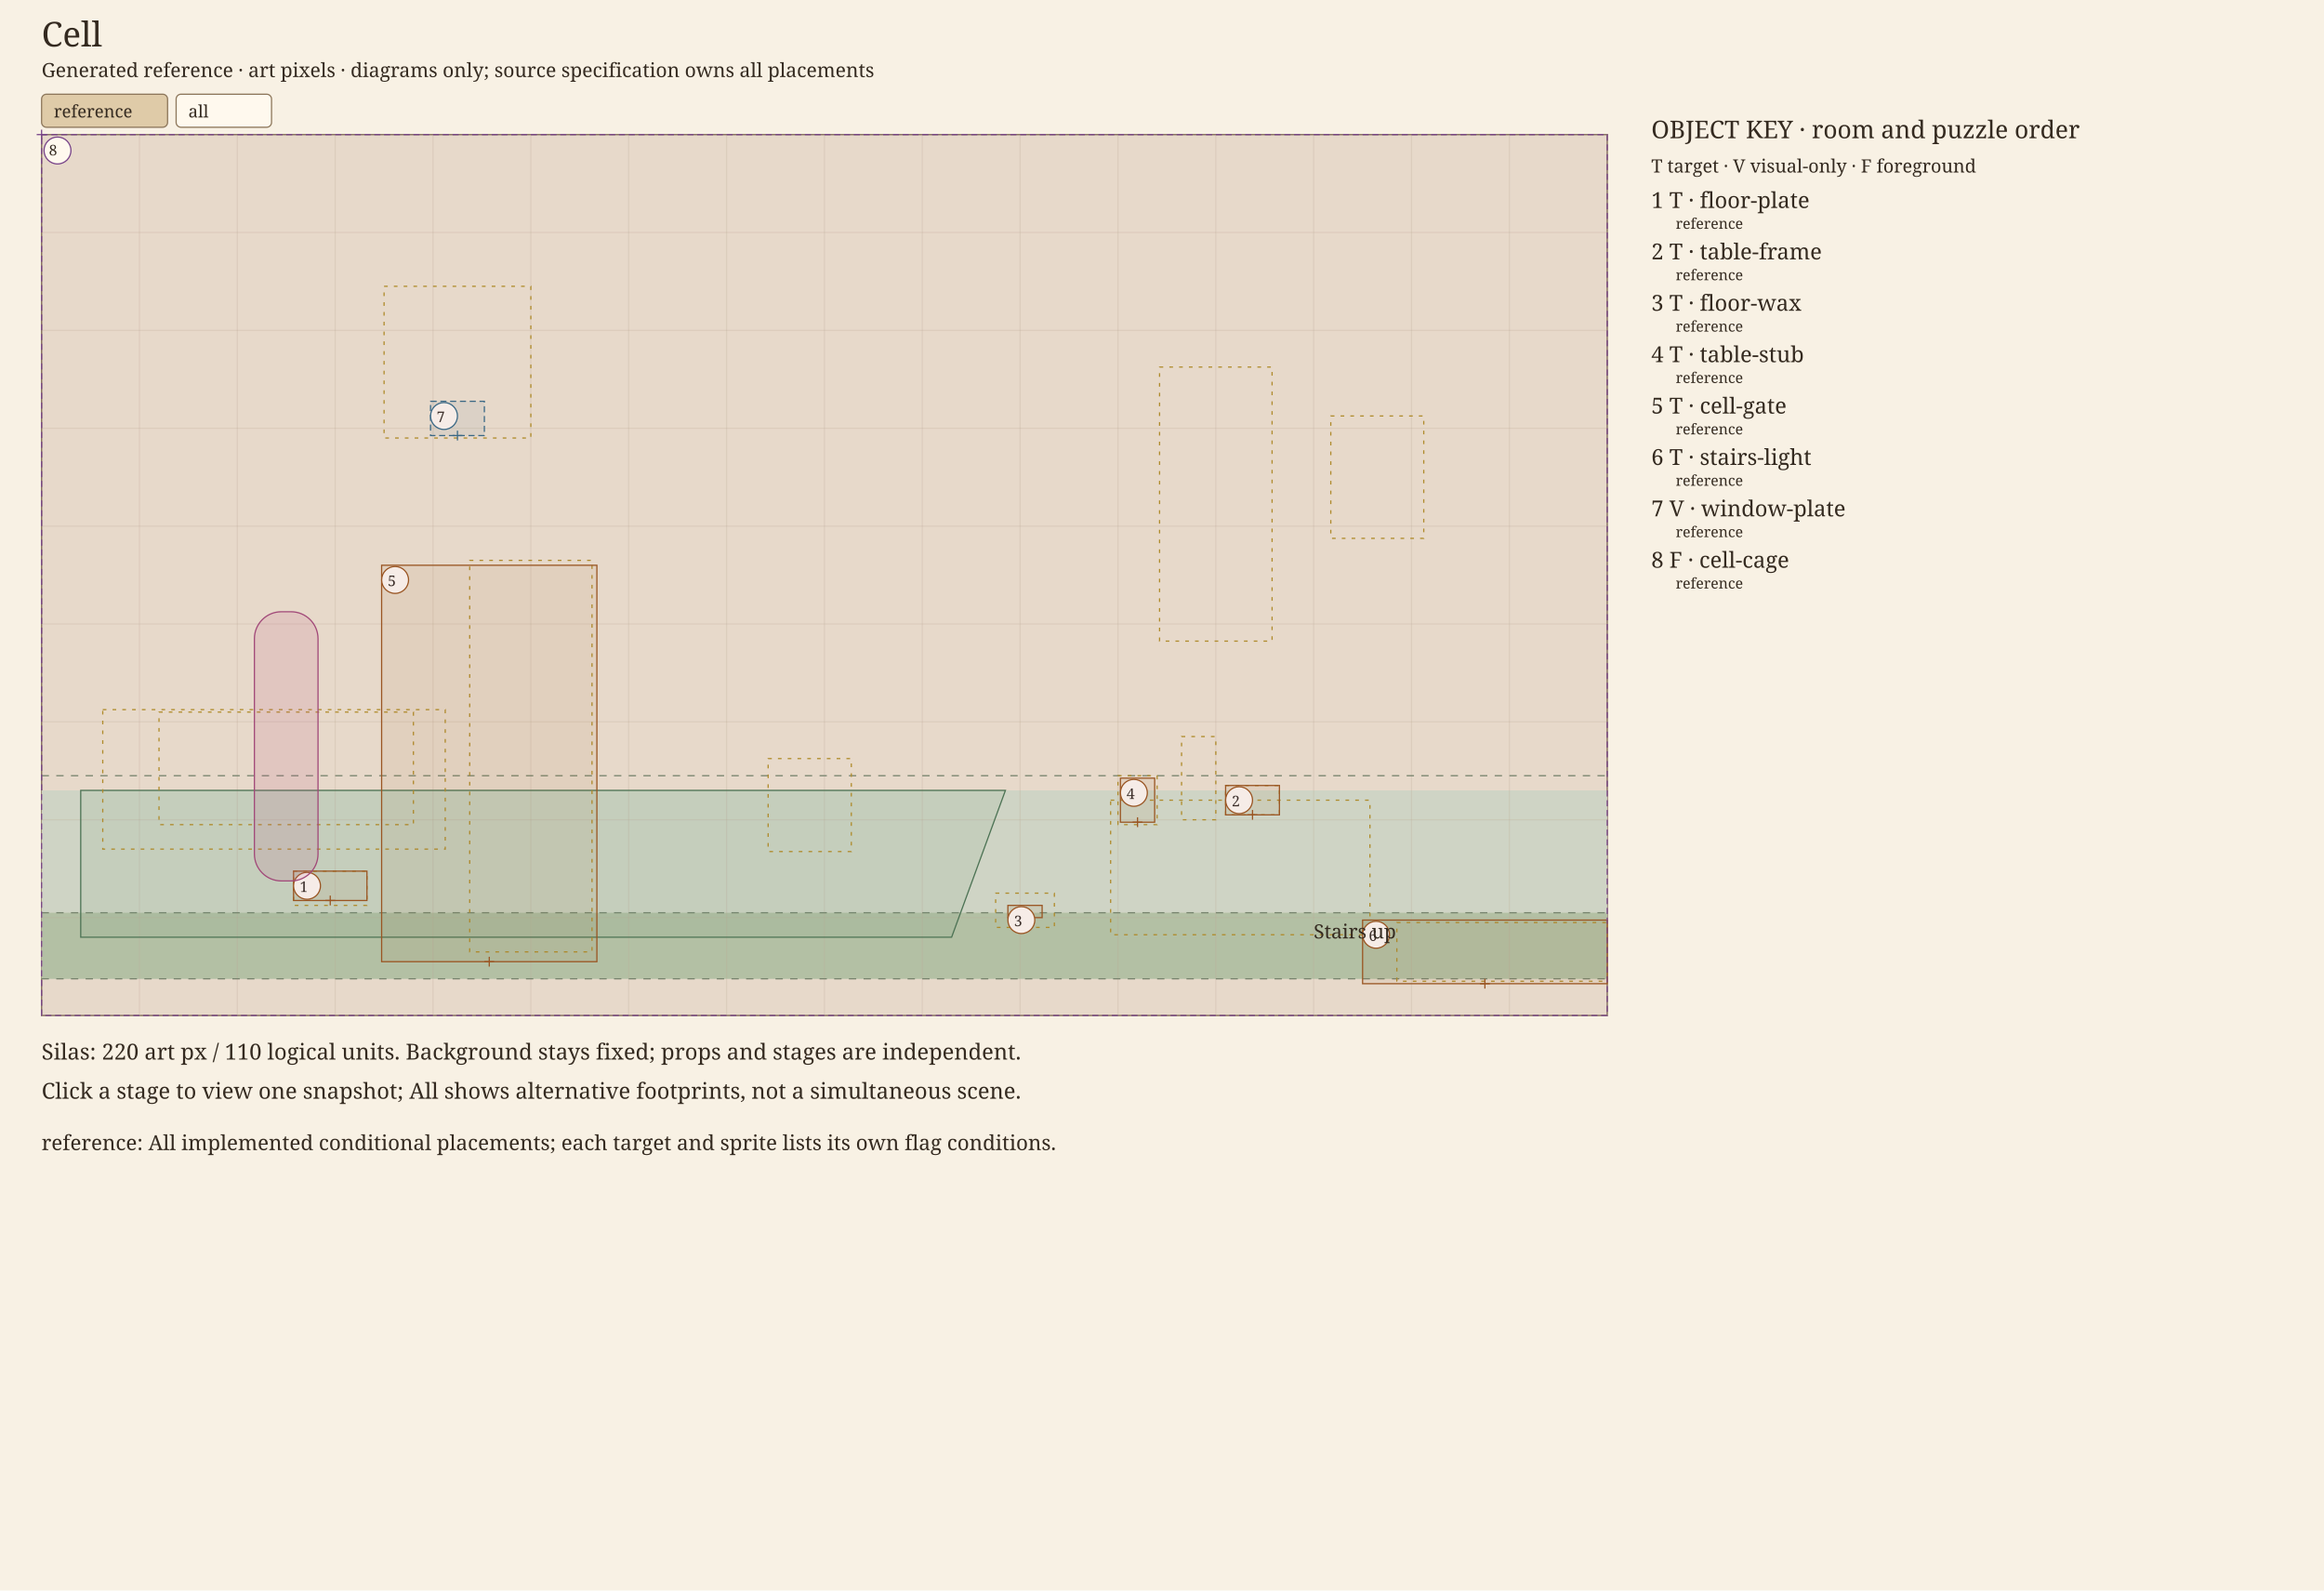
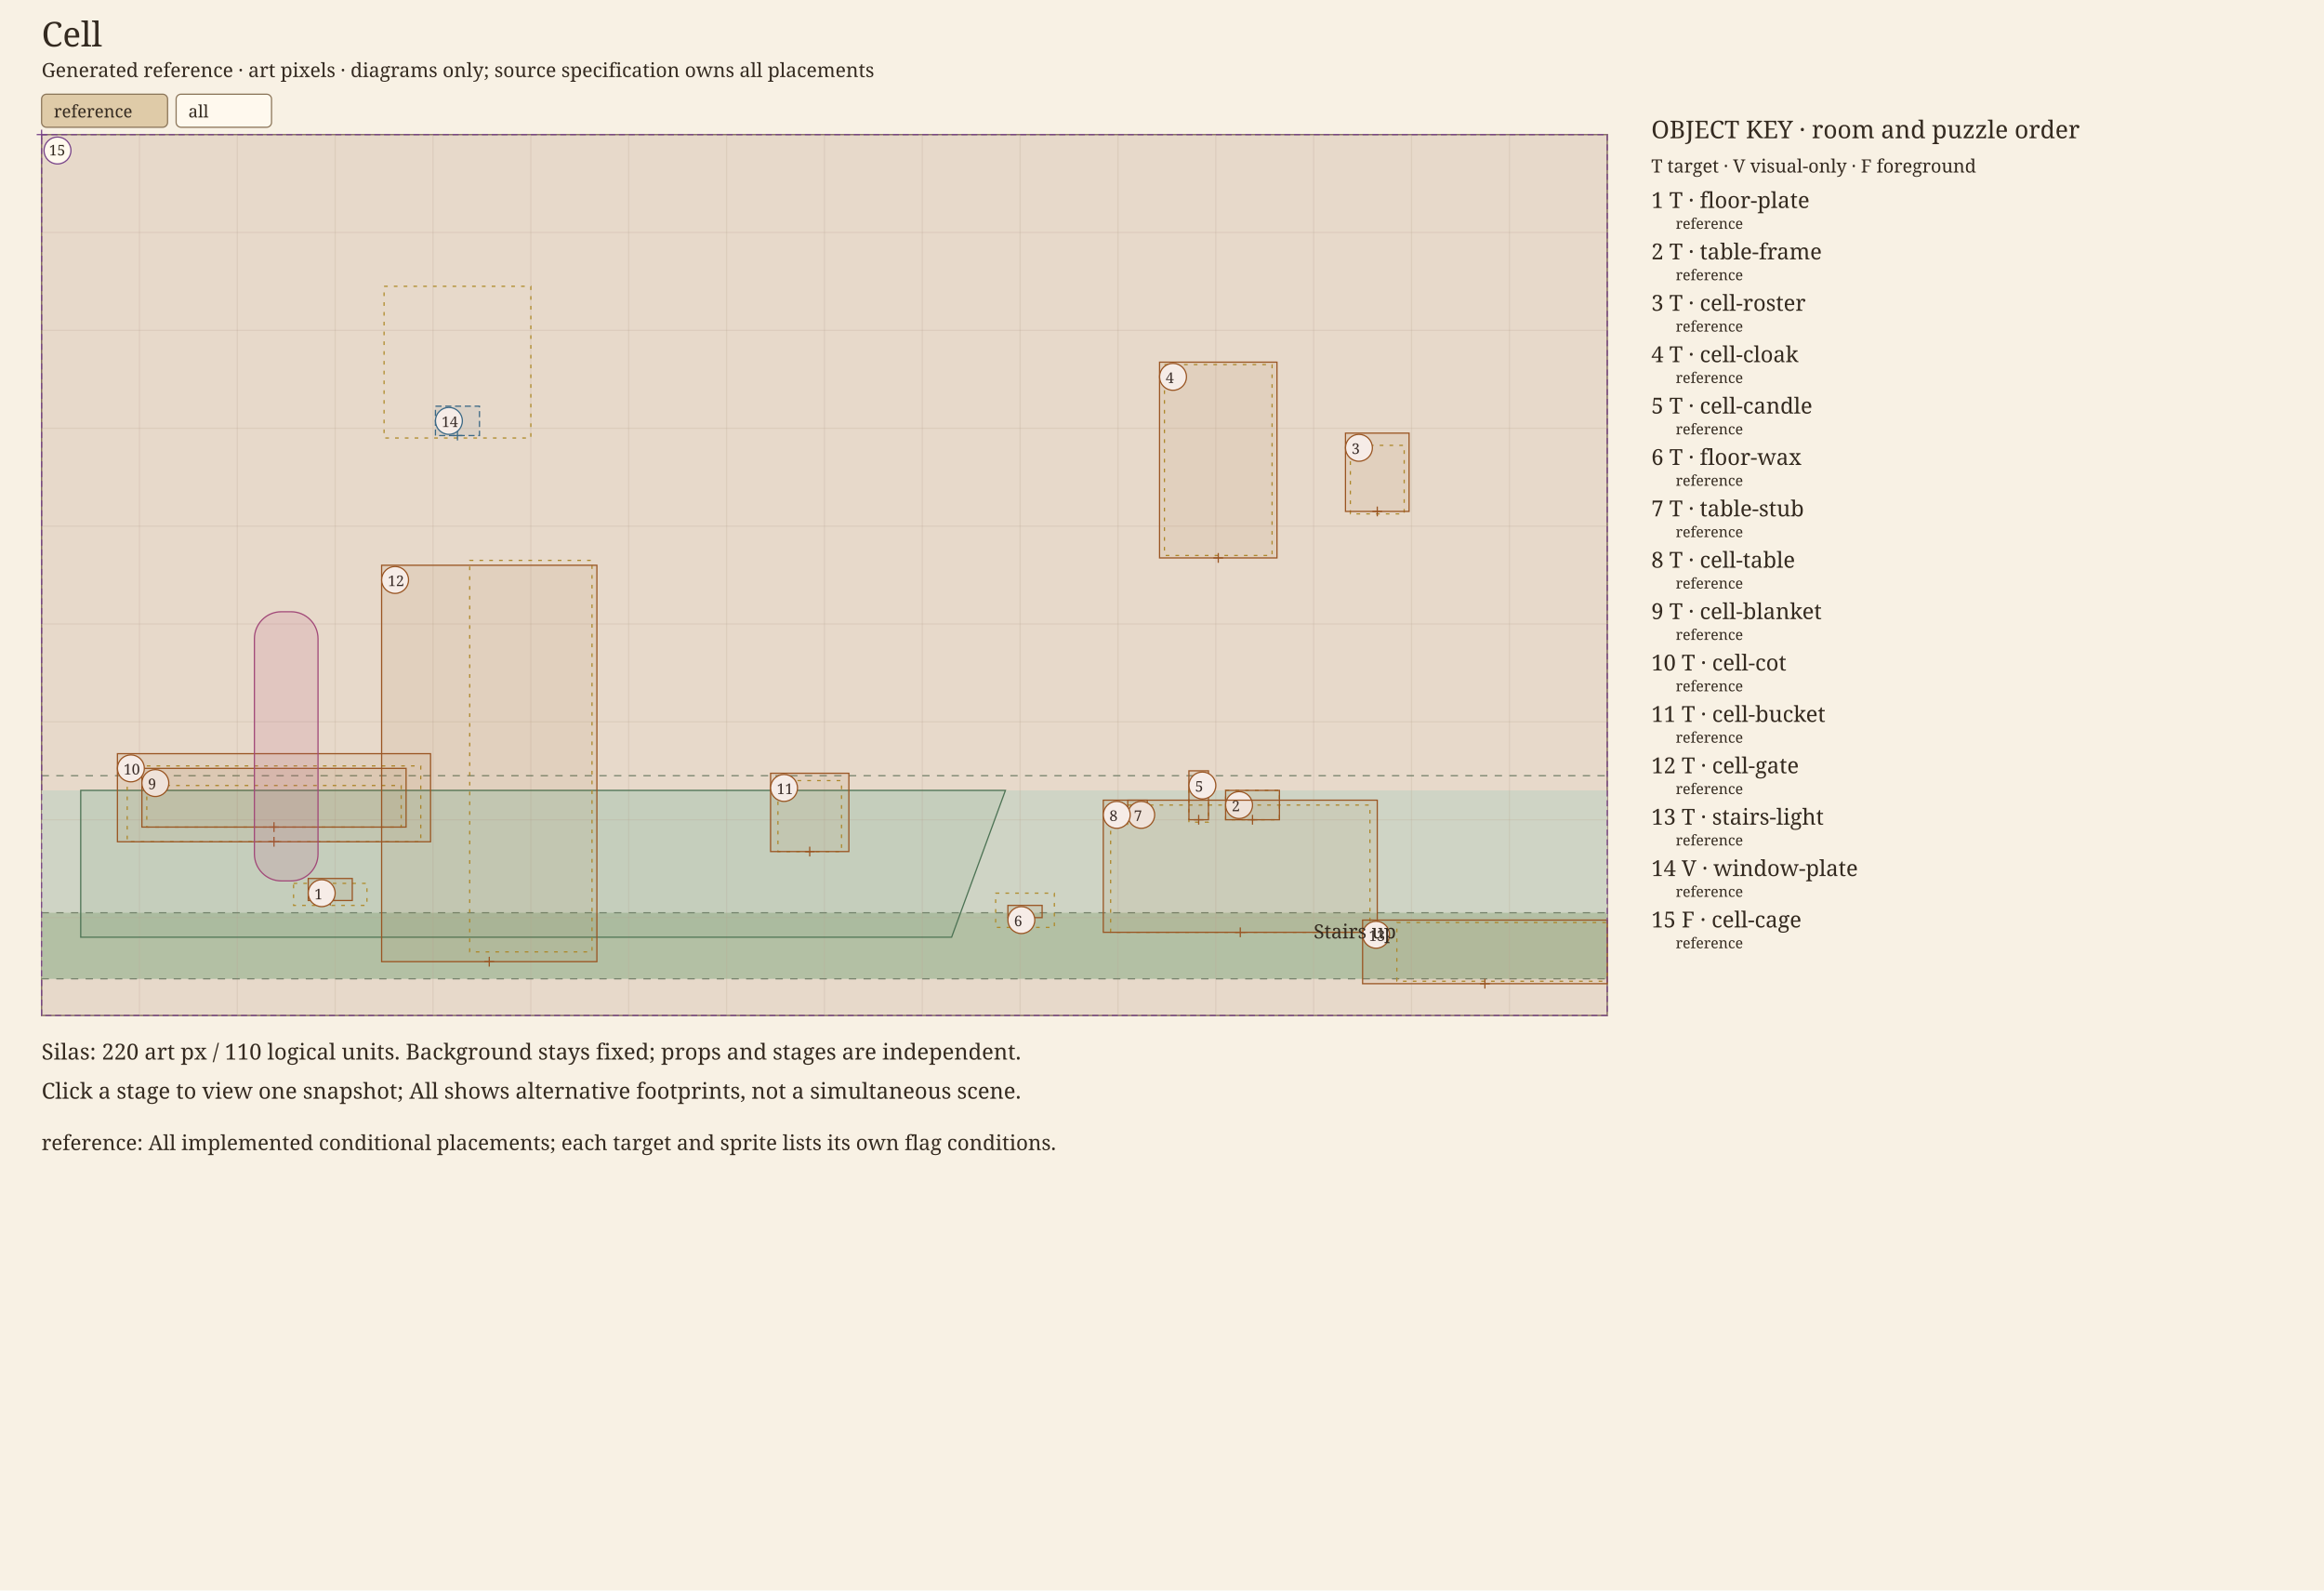
<svg xmlns="http://www.w3.org/2000/svg" width="1900" height="1300" viewBox="0 0 1900 1300" role="group" aria-labelledby="title desc">
  <style>[role=button]:focus rect{stroke:#315b73;stroke-width:3}</style>
  <rect width="1900" height="1300" fill="#f8f1e4" />
  <text x="34" y="38" font-family="Georgia,serif" font-size="28" fill="#342a20">Cell</text>
  <text x="34" y="63" font-family="Georgia,serif" font-size="16" fill="#342a20">Generated reference · art pixels · diagrams only; source specification owns all placements</text>
  <g role="button" tabindex="0" aria-label="Show reference" aria-pressed="true" data-button="reference">
    <rect x="34" y="77" width="103" height="27" rx="4" fill="#dfcba8" stroke="#8d775b" />
    <text x="44" y="96" font-family="Georgia,serif" font-size="14" fill="#342a20">reference</text>
  </g>
  <g role="button" tabindex="0" aria-label="Show all" aria-pressed="false" data-button="all">
    <rect x="144" y="77" width="78" height="27" rx="4" fill="#fff9ee" stroke="#8d775b" />
    <text x="154" y="96" font-family="Georgia,serif" font-size="14" fill="#342a20">all</text>
  </g>
  <g transform="translate(34 110)">
    <rect width="1280" height="720" fill="#efe4cf" stroke="#6f5b43" />
    <rect y="536" width="1280" height="154" fill="#d5dfc9" />
    <rect y="636" width="1280" height="54" fill="#b7c9a6" />
    <path d="M0 0 V720" stroke="#bfae95" opacity=".25" />
    <path d="M80 0 V720" stroke="#bfae95" opacity=".25" />
    <path d="M160 0 V720" stroke="#bfae95" opacity=".25" />
    <path d="M240 0 V720" stroke="#bfae95" opacity=".25" />
    <path d="M320 0 V720" stroke="#bfae95" opacity=".25" />
    <path d="M400 0 V720" stroke="#bfae95" opacity=".25" />
    <path d="M480 0 V720" stroke="#bfae95" opacity=".25" />
    <path d="M560 0 V720" stroke="#bfae95" opacity=".25" />
    <path d="M640 0 V720" stroke="#bfae95" opacity=".25" />
    <path d="M720 0 V720" stroke="#bfae95" opacity=".25" />
    <path d="M800 0 V720" stroke="#bfae95" opacity=".25" />
    <path d="M880 0 V720" stroke="#bfae95" opacity=".25" />
    <path d="M960 0 V720" stroke="#bfae95" opacity=".25" />
    <path d="M1040 0 V720" stroke="#bfae95" opacity=".25" />
    <path d="M1120 0 V720" stroke="#bfae95" opacity=".25" />
    <path d="M1200 0 V720" stroke="#bfae95" opacity=".25" />
    <path d="M1280 0 V720" stroke="#bfae95" opacity=".25" />
    <path d="M0 0 H1280" stroke="#bfae95" opacity=".25" />
    <path d="M0 80 H1280" stroke="#bfae95" opacity=".25" />
    <path d="M0 160 H1280" stroke="#bfae95" opacity=".25" />
    <path d="M0 240 H1280" stroke="#bfae95" opacity=".25" />
    <path d="M0 320 H1280" stroke="#bfae95" opacity=".25" />
    <path d="M0 400 H1280" stroke="#bfae95" opacity=".25" />
    <path d="M0 480 H1280" stroke="#bfae95" opacity=".25" />
    <path d="M0 560 H1280" stroke="#bfae95" opacity=".25" />
    <path d="M0 640 H1280" stroke="#bfae95" opacity=".25" />
    <path d="M0 720 H1280" stroke="#bfae95" opacity=".25" />
    <path d="M0 524 H1280 M0 636 H1280 M0 690 H1280" stroke="#77886b" stroke-dasharray="6 6" />
    <polygon points="32,536 788,536 744,656 32,656" fill="#6c9f73" fill-opacity=".1" stroke="#497650" />
    <g data-target="plate" data-stages="reference" visibility="visible">
-       <rect x="206" y="602" width="60" height="28" fill="none" stroke="#b39125" stroke-dasharray="3 5" />
+       <rect x="206" y="612" width="60" height="18" fill="none" stroke="#b39125" stroke-dasharray="3 5" />
    </g>
    <g data-target="frame" data-stages="reference" visibility="visible">
-       <rect x="968" y="532" width="44" height="24" fill="none" stroke="#b39125" stroke-dasharray="3 5" />
+       <rect x="968" y="536" width="44" height="24" fill="none" stroke="#b39125" stroke-dasharray="3 5" />
    </g>
    <g data-target="roster" data-stages="reference" visibility="visible">
-       <rect x="1054" y="230" width="76" height="100" fill="none" stroke="#b39125" stroke-dasharray="3 5" />
+       <rect x="1070" y="254" width="44" height="56" fill="none" stroke="#b39125" stroke-dasharray="3 5" />
    </g>
    <g data-target="cloak" data-stages="reference" visibility="visible">
-       <rect x="914" y="190" width="92" height="224" fill="none" stroke="#b39125" stroke-dasharray="3 5" />
+       <rect x="918" y="188" width="88" height="156" fill="none" stroke="#b39125" stroke-dasharray="3 5" />
    </g>
    <g data-target="candle" data-stages="reference" visibility="visible">
-       <rect x="932" y="492" width="28" height="68" fill="none" stroke="#b39125" stroke-dasharray="3 5" />
+       <rect x="938" y="530" width="16" height="32" fill="none" stroke="#b39125" stroke-dasharray="3 5" />
    </g>
    <g data-target="window" data-stages="reference" visibility="visible">
      <rect x="280" y="124" width="120" height="124" fill="none" stroke="#b39125" stroke-dasharray="3 5" />
    </g>
    <g data-target="floorWax" data-stages="reference" visibility="visible">
      <rect x="780" y="620" width="48" height="28" fill="none" stroke="#b39125" stroke-dasharray="3 5" />
    </g>
    <g data-target="tableStub" data-stages="reference" visibility="visible">
-       <rect x="880" y="524" width="32" height="40" fill="none" stroke="#b39125" stroke-dasharray="3 5" />
+       <rect x="888" y="548" width="16" height="16" fill="none" stroke="#b39125" stroke-dasharray="3 5" />
    </g>
    <g data-target="table" data-stages="reference" visibility="visible">
-       <rect x="874" y="544" width="212" height="110" fill="none" stroke="#b39125" stroke-dasharray="3 5" />
+       <rect x="874" y="548" width="212" height="104" fill="none" stroke="#b39125" stroke-dasharray="3 5" />
    </g>
    <g data-target="blanket" data-stages="reference" visibility="visible">
-       <rect x="96" y="472" width="208" height="92" fill="none" stroke="#b39125" stroke-dasharray="3 5" />
+       <rect x="86" y="532" width="208" height="34" fill="none" stroke="#b39125" stroke-dasharray="3 5" />
    </g>
    <g data-target="cot" data-stages="reference" visibility="visible">
-       <rect x="50" y="470" width="280" height="114" fill="none" stroke="#b39125" stroke-dasharray="3 5" />
+       <rect x="70" y="516" width="240" height="62" fill="none" stroke="#b39125" stroke-dasharray="3 5" />
    </g>
    <g data-target="bucket" data-stages="reference" visibility="visible">
-       <rect x="594" y="510" width="68" height="76" fill="none" stroke="#b39125" stroke-dasharray="3 5" />
+       <rect x="602" y="528" width="52" height="58" fill="none" stroke="#b39125" stroke-dasharray="3 5" />
    </g>
    <g data-target="cellDoor" data-stages="reference" visibility="visible">
      <rect x="350" y="348" width="100" height="320" fill="none" stroke="#b39125" stroke-dasharray="3 5" />
    </g>
    <g data-target="cellStairs" data-stages="reference" visibility="visible">
      <rect x="1108" y="644" width="172" height="48" fill="none" stroke="#b39125" stroke-dasharray="3 5" />
    </g>
    <g data-stages="reference" visibility="visible">
      <a href="../briefs/floor-plate.md">
-         <rect x="206" y="602" width="60" height="24" fill="#9c571c" fill-opacity=".07" stroke="#9c571c" stroke-dasharray="0" />
+         <rect x="218" y="608" width="36" height="18" fill="#9c571c" fill-opacity=".07" stroke="#9c571c" stroke-dasharray="0" />
        <path d="M232 626 h8 M236 622 v8" stroke="#9c571c" />
-         <circle cx="217" cy="614" r="11" fill="#fff9ee" stroke="#9c571c" />
-         <text x="211" y="619" font-family="Georgia,serif" font-size="12" fill="#342a20">1</text>
+         <circle cx="229" cy="620" r="11" fill="#fff9ee" stroke="#9c571c" />
+         <text x="223" y="625" font-family="Georgia,serif" font-size="12" fill="#342a20">1</text>
      </a>
    </g>
    <g data-stages="reference" visibility="visible">
      <a href="../briefs/table-frame.md">
-         <rect x="968" y="532" width="44" height="24" fill="#9c571c" fill-opacity=".07" stroke="#9c571c" stroke-dasharray="0" />
-         <path d="M986 556 h8 M990 552 v8" stroke="#9c571c" />
-         <circle cx="979" cy="544" r="11" fill="#fff9ee" stroke="#9c571c" />
-         <text x="973" y="549" font-family="Georgia,serif" font-size="12" fill="#342a20">2</text>
+         <rect x="968" y="536" width="44" height="24" fill="#9c571c" fill-opacity=".07" stroke="#9c571c" stroke-dasharray="0" />
+         <path d="M986 560 h8 M990 556 v8" stroke="#9c571c" />
+         <circle cx="979" cy="548" r="11" fill="#fff9ee" stroke="#9c571c" />
+         <text x="973" y="553" font-family="Georgia,serif" font-size="12" fill="#342a20">2</text>
+       </a>
+     </g>
+     <g data-stages="reference" visibility="visible">
+       <a href="../briefs/cell-roster.md">
+         <rect x="1066" y="244" width="52" height="64" fill="#9c571c" fill-opacity=".07" stroke="#9c571c" stroke-dasharray="0" />
+         <path d="M1088 308 h8 M1092 304 v8" stroke="#9c571c" />
+         <circle cx="1077" cy="256" r="11" fill="#fff9ee" stroke="#9c571c" />
+         <text x="1071" y="261" font-family="Georgia,serif" font-size="12" fill="#342a20">3</text>
+       </a>
+     </g>
+     <g data-stages="reference" visibility="visible">
+       <a href="../briefs/cell-cloak.md">
+         <rect x="914" y="186" width="96" height="160" fill="#9c571c" fill-opacity=".07" stroke="#9c571c" stroke-dasharray="0" />
+         <path d="M958 346 h8 M962 342 v8" stroke="#9c571c" />
+         <circle cx="925" cy="198" r="11" fill="#fff9ee" stroke="#9c571c" />
+         <text x="919" y="203" font-family="Georgia,serif" font-size="12" fill="#342a20">4</text>
+       </a>
+     </g>
+     <g data-stages="reference" visibility="visible">
+       <a href="../briefs/cell-candle.md">
+         <rect x="938" y="520" width="16" height="40" fill="#9c571c" fill-opacity=".07" stroke="#9c571c" stroke-dasharray="0" />
+         <path d="M942 560 h8 M946 556 v8" stroke="#9c571c" />
+         <circle cx="949" cy="532" r="11" fill="#fff9ee" stroke="#9c571c" />
+         <text x="943" y="537" font-family="Georgia,serif" font-size="12" fill="#342a20">5</text>
      </a>
    </g>
    <g data-stages="reference" visibility="visible">
      <a href="../briefs/floor-wax.md">
        <rect x="790" y="630" width="28" height="10" fill="#9c571c" fill-opacity=".07" stroke="#9c571c" stroke-dasharray="0" />
        <path d="M800 640 h8 M804 636 v8" stroke="#9c571c" />
        <circle cx="801" cy="642" r="11" fill="#fff9ee" stroke="#9c571c" />
-         <text x="795" y="647" font-family="Georgia,serif" font-size="12" fill="#342a20">3</text>
+         <text x="795" y="647" font-family="Georgia,serif" font-size="12" fill="#342a20">6</text>
      </a>
    </g>
    <g data-stages="reference" visibility="visible">
      <a href="../briefs/table-stub.md">
-         <rect x="882" y="526" width="28" height="36" fill="#9c571c" fill-opacity=".07" stroke="#9c571c" stroke-dasharray="0" />
-         <path d="M892 562 h8 M896 558 v8" stroke="#9c571c" />
-         <circle cx="893" cy="538" r="11" fill="#fff9ee" stroke="#9c571c" />
-         <text x="887" y="543" font-family="Georgia,serif" font-size="12" fill="#342a20">4</text>
+         <rect x="888" y="544" width="16" height="16" fill="#9c571c" fill-opacity=".07" stroke="#9c571c" stroke-dasharray="0" />
+         <path d="M892 560 h8 M896 556 v8" stroke="#9c571c" />
+         <circle cx="899" cy="556" r="11" fill="#fff9ee" stroke="#9c571c" />
+         <text x="893" y="561" font-family="Georgia,serif" font-size="12" fill="#342a20">7</text>
+       </a>
+     </g>
+     <g data-stages="reference" visibility="visible">
+       <a href="../briefs/cell-table.md">
+         <rect x="868" y="544" width="224" height="108" fill="#9c571c" fill-opacity=".07" stroke="#9c571c" stroke-dasharray="0" />
+         <path d="M976 652 h8 M980 648 v8" stroke="#9c571c" />
+         <circle cx="879" cy="556" r="11" fill="#fff9ee" stroke="#9c571c" />
+         <text x="873" y="561" font-family="Georgia,serif" font-size="12" fill="#342a20">8</text>
+       </a>
+     </g>
+     <g data-stages="reference" visibility="visible">
+       <a href="../briefs/cell-blanket.md">
+         <rect x="82" y="518" width="216" height="48" fill="#9c571c" fill-opacity=".07" stroke="#9c571c" stroke-dasharray="0" />
+         <path d="M186 566 h8 M190 562 v8" stroke="#9c571c" />
+         <circle cx="93" cy="530" r="11" fill="#fff9ee" stroke="#9c571c" />
+         <text x="87" y="535" font-family="Georgia,serif" font-size="12" fill="#342a20">9</text>
+       </a>
+     </g>
+     <g data-stages="reference" visibility="visible">
+       <a href="../briefs/cell-cot.md">
+         <rect x="62" y="506" width="256" height="72" fill="#9c571c" fill-opacity=".07" stroke="#9c571c" stroke-dasharray="0" />
+         <path d="M186 578 h8 M190 574 v8" stroke="#9c571c" />
+         <circle cx="73" cy="518" r="11" fill="#fff9ee" stroke="#9c571c" />
+         <text x="67" y="523" font-family="Georgia,serif" font-size="12" fill="#342a20">10</text>
+       </a>
+     </g>
+     <g data-stages="reference" visibility="visible">
+       <a href="../briefs/cell-bucket.md">
+         <rect x="596" y="522" width="64" height="64" fill="#9c571c" fill-opacity=".07" stroke="#9c571c" stroke-dasharray="0" />
+         <path d="M624 586 h8 M628 582 v8" stroke="#9c571c" />
+         <circle cx="607" cy="534" r="11" fill="#fff9ee" stroke="#9c571c" />
+         <text x="601" y="539" font-family="Georgia,serif" font-size="12" fill="#342a20">11</text>
      </a>
    </g>
    <g data-stages="reference" visibility="visible">
      <a href="../briefs/cell-gate.md">
        <rect x="278" y="352" width="176" height="324" fill="#9c571c" fill-opacity=".07" stroke="#9c571c" stroke-dasharray="0" />
        <path d="M362 676 h8 M366 672 v8" stroke="#9c571c" />
        <circle cx="289" cy="364" r="11" fill="#fff9ee" stroke="#9c571c" />
-         <text x="283" y="369" font-family="Georgia,serif" font-size="12" fill="#342a20">5</text>
+         <text x="283" y="369" font-family="Georgia,serif" font-size="12" fill="#342a20">12</text>
      </a>
    </g>
    <g data-stages="reference" visibility="visible">
      <a href="../briefs/stairs-light.md">
        <rect x="1080" y="642" width="200" height="52" fill="#9c571c" fill-opacity=".07" stroke="#9c571c" stroke-dasharray="0" />
        <path d="M1176 694 h8 M1180 690 v8" stroke="#9c571c" />
        <circle cx="1091" cy="654" r="11" fill="#fff9ee" stroke="#9c571c" />
-         <text x="1085" y="659" font-family="Georgia,serif" font-size="12" fill="#342a20">6</text>
+         <text x="1085" y="659" font-family="Georgia,serif" font-size="12" fill="#342a20">13</text>
      </a>
    </g>
    <g data-stages="reference" visibility="visible">
      <a href="../briefs/window-plate.md">
-         <rect x="318" y="218" width="44" height="28" fill="#366b85" fill-opacity=".07" stroke="#366b85" stroke-dasharray="5 3" />
+         <rect x="322" y="222" width="36" height="24" fill="#366b85" fill-opacity=".07" stroke="#366b85" stroke-dasharray="5 3" />
        <path d="M336 246 h8 M340 242 v8" stroke="#366b85" />
-         <circle cx="329" cy="230" r="11" fill="#fff9ee" stroke="#366b85" />
-         <text x="323" y="235" font-family="Georgia,serif" font-size="12" fill="#342a20">7</text>
+         <circle cx="333" cy="234" r="11" fill="#fff9ee" stroke="#366b85" />
+         <text x="327" y="239" font-family="Georgia,serif" font-size="12" fill="#342a20">14</text>
      </a>
    </g>
    <g data-stages="reference" visibility="visible">
      <a href="../briefs/cell-cage.md">
        <rect x="0" y="0" width="1280" height="720" fill="#784489" fill-opacity=".07" stroke="#784489" stroke-dasharray="5 3" />
        <path d="M-4 0 h8 M0 -4 v8" stroke="#784489" />
        <circle cx="13" cy="13" r="11" fill="#fff9ee" stroke="#784489" />
-         <text x="6" y="17" font-family="Georgia,serif" font-size="12" fill="#342a20">8</text>
+         <text x="6" y="17" font-family="Georgia,serif" font-size="12" fill="#342a20">15</text>
      </a>
    </g>
    <rect x="174" y="390" width="52" height="220" rx="22" fill="#bc5a8a" fill-opacity=".15" stroke="#a14878" />
    <text x="1040" y="657" font-family="Georgia,serif" font-size="16" fill="#342a20">Stairs up</text>
  </g>
  <text x="1350" y="113" font-family="Georgia,serif" font-size="20" fill="#342a20">OBJECT KEY · room and puzzle order</text>
  <text x="1350" y="141" font-family="Georgia,serif" font-size="15" fill="#342a20">T target · V visual-only · F foreground</text>
  <text x="1350" y="170" font-family="Georgia,serif" font-size="18" fill="#342a20">1 T · floor-plate</text>
  <text x="1370" y="187" font-family="Georgia,serif" font-size="12" fill="#342a20">reference</text>
  <text x="1350" y="212" font-family="Georgia,serif" font-size="18" fill="#342a20">2 T · table-frame</text>
  <text x="1370" y="229" font-family="Georgia,serif" font-size="12" fill="#342a20">reference</text>
-   <text x="1350" y="254" font-family="Georgia,serif" font-size="18" fill="#342a20">3 T · floor-wax</text>
+   <text x="1350" y="254" font-family="Georgia,serif" font-size="18" fill="#342a20">3 T · cell-roster</text>
  <text x="1370" y="271" font-family="Georgia,serif" font-size="12" fill="#342a20">reference</text>
-   <text x="1350" y="296" font-family="Georgia,serif" font-size="18" fill="#342a20">4 T · table-stub</text>
+   <text x="1350" y="296" font-family="Georgia,serif" font-size="18" fill="#342a20">4 T · cell-cloak</text>
  <text x="1370" y="313" font-family="Georgia,serif" font-size="12" fill="#342a20">reference</text>
-   <text x="1350" y="338" font-family="Georgia,serif" font-size="18" fill="#342a20">5 T · cell-gate</text>
+   <text x="1350" y="338" font-family="Georgia,serif" font-size="18" fill="#342a20">5 T · cell-candle</text>
  <text x="1370" y="355" font-family="Georgia,serif" font-size="12" fill="#342a20">reference</text>
-   <text x="1350" y="380" font-family="Georgia,serif" font-size="18" fill="#342a20">6 T · stairs-light</text>
+   <text x="1350" y="380" font-family="Georgia,serif" font-size="18" fill="#342a20">6 T · floor-wax</text>
  <text x="1370" y="397" font-family="Georgia,serif" font-size="12" fill="#342a20">reference</text>
-   <text x="1350" y="422" font-family="Georgia,serif" font-size="18" fill="#342a20">7 V · window-plate</text>
+   <text x="1350" y="422" font-family="Georgia,serif" font-size="18" fill="#342a20">7 T · table-stub</text>
  <text x="1370" y="439" font-family="Georgia,serif" font-size="12" fill="#342a20">reference</text>
-   <text x="1350" y="464" font-family="Georgia,serif" font-size="18" fill="#342a20">8 F · cell-cage</text>
+   <text x="1350" y="464" font-family="Georgia,serif" font-size="18" fill="#342a20">8 T · cell-table</text>
  <text x="1370" y="481" font-family="Georgia,serif" font-size="12" fill="#342a20">reference</text>
+   <text x="1350" y="506" font-family="Georgia,serif" font-size="18" fill="#342a20">9 T · cell-blanket</text>
+   <text x="1370" y="523" font-family="Georgia,serif" font-size="12" fill="#342a20">reference</text>
+   <text x="1350" y="548" font-family="Georgia,serif" font-size="18" fill="#342a20">10 T · cell-cot</text>
+   <text x="1370" y="565" font-family="Georgia,serif" font-size="12" fill="#342a20">reference</text>
+   <text x="1350" y="590" font-family="Georgia,serif" font-size="18" fill="#342a20">11 T · cell-bucket</text>
+   <text x="1370" y="607" font-family="Georgia,serif" font-size="12" fill="#342a20">reference</text>
+   <text x="1350" y="632" font-family="Georgia,serif" font-size="18" fill="#342a20">12 T · cell-gate</text>
+   <text x="1370" y="649" font-family="Georgia,serif" font-size="12" fill="#342a20">reference</text>
+   <text x="1350" y="674" font-family="Georgia,serif" font-size="18" fill="#342a20">13 T · stairs-light</text>
+   <text x="1370" y="691" font-family="Georgia,serif" font-size="12" fill="#342a20">reference</text>
+   <text x="1350" y="716" font-family="Georgia,serif" font-size="18" fill="#342a20">14 V · window-plate</text>
+   <text x="1370" y="733" font-family="Georgia,serif" font-size="12" fill="#342a20">reference</text>
+   <text x="1350" y="758" font-family="Georgia,serif" font-size="18" fill="#342a20">15 F · cell-cage</text>
+   <text x="1370" y="775" font-family="Georgia,serif" font-size="12" fill="#342a20">reference</text>
  <text x="34" y="866" font-family="Georgia,serif" font-size="18" fill="#342a20">Silas: 220 art px / 110 logical units. Background stays fixed; props and stages are independent.</text>
  <text x="34" y="898" font-family="Georgia,serif" font-size="18" fill="#342a20">Click a stage to view one snapshot; All shows alternative footprints, not a simultaneous scene.</text>
  <text x="34" y="940" font-family="Georgia,serif" font-size="17" fill="#342a20">reference: All implemented conditional placements; each target and sprite lists its own flag conditions.</text>
</svg>
